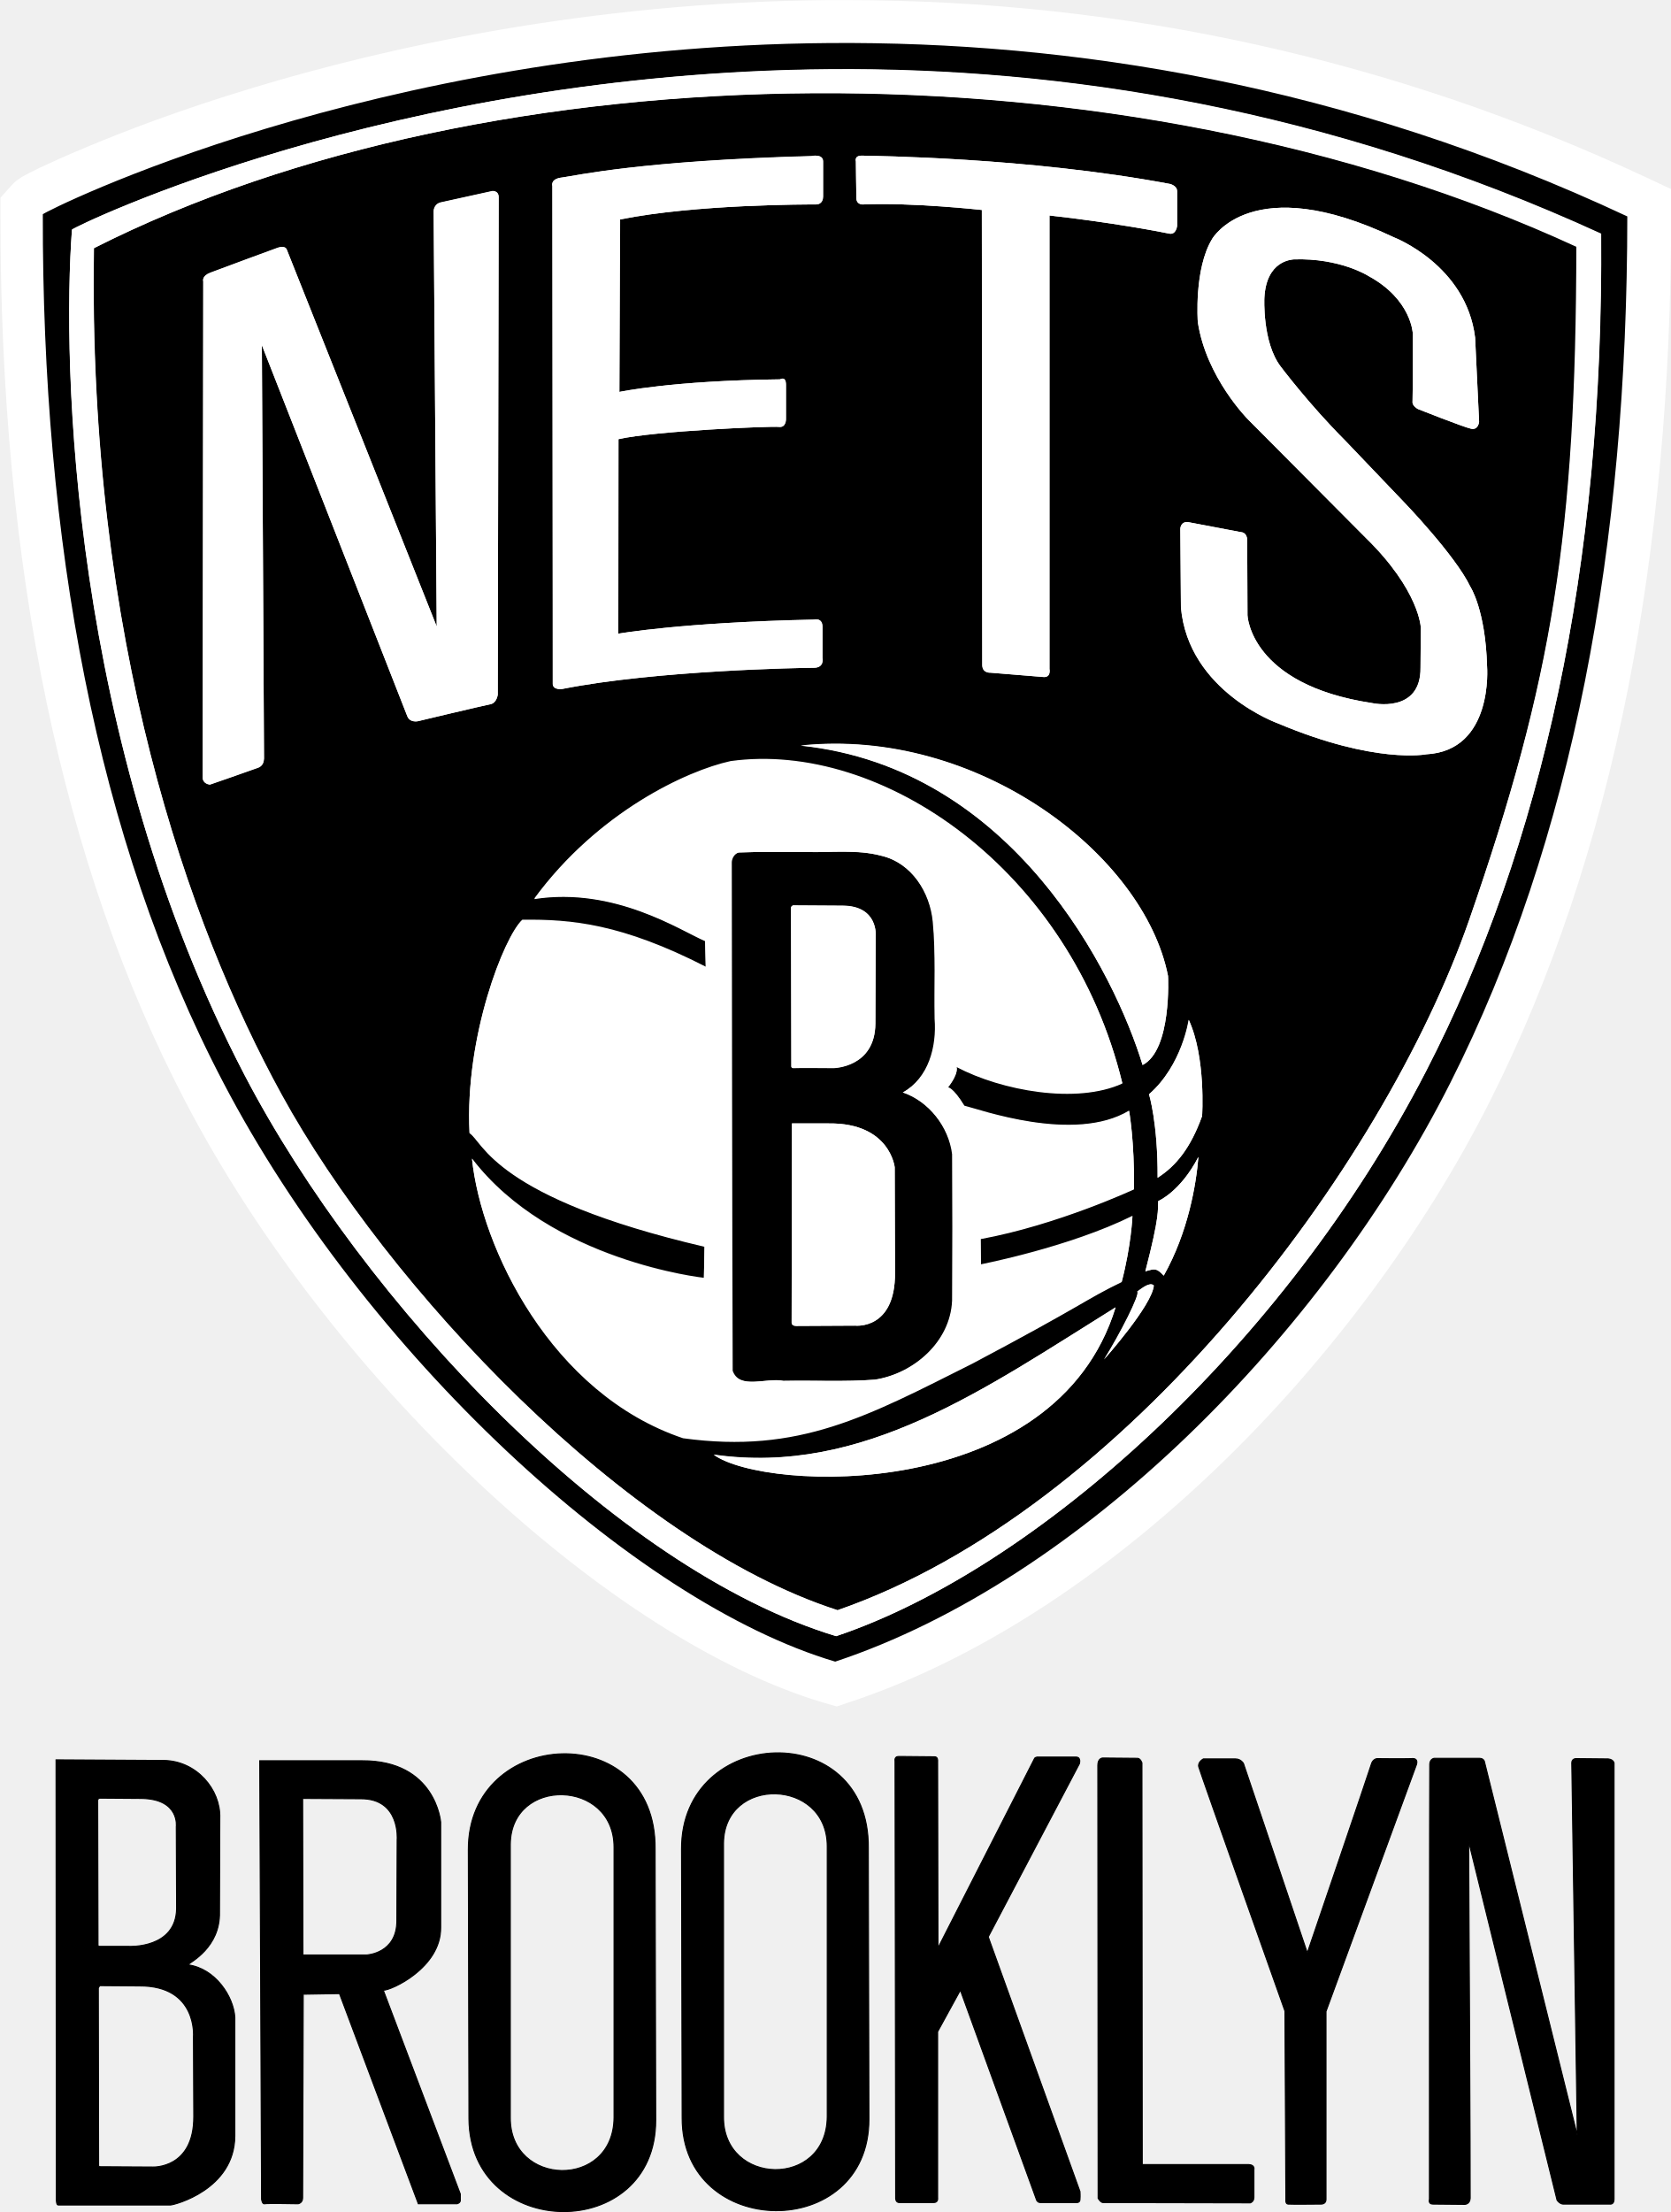
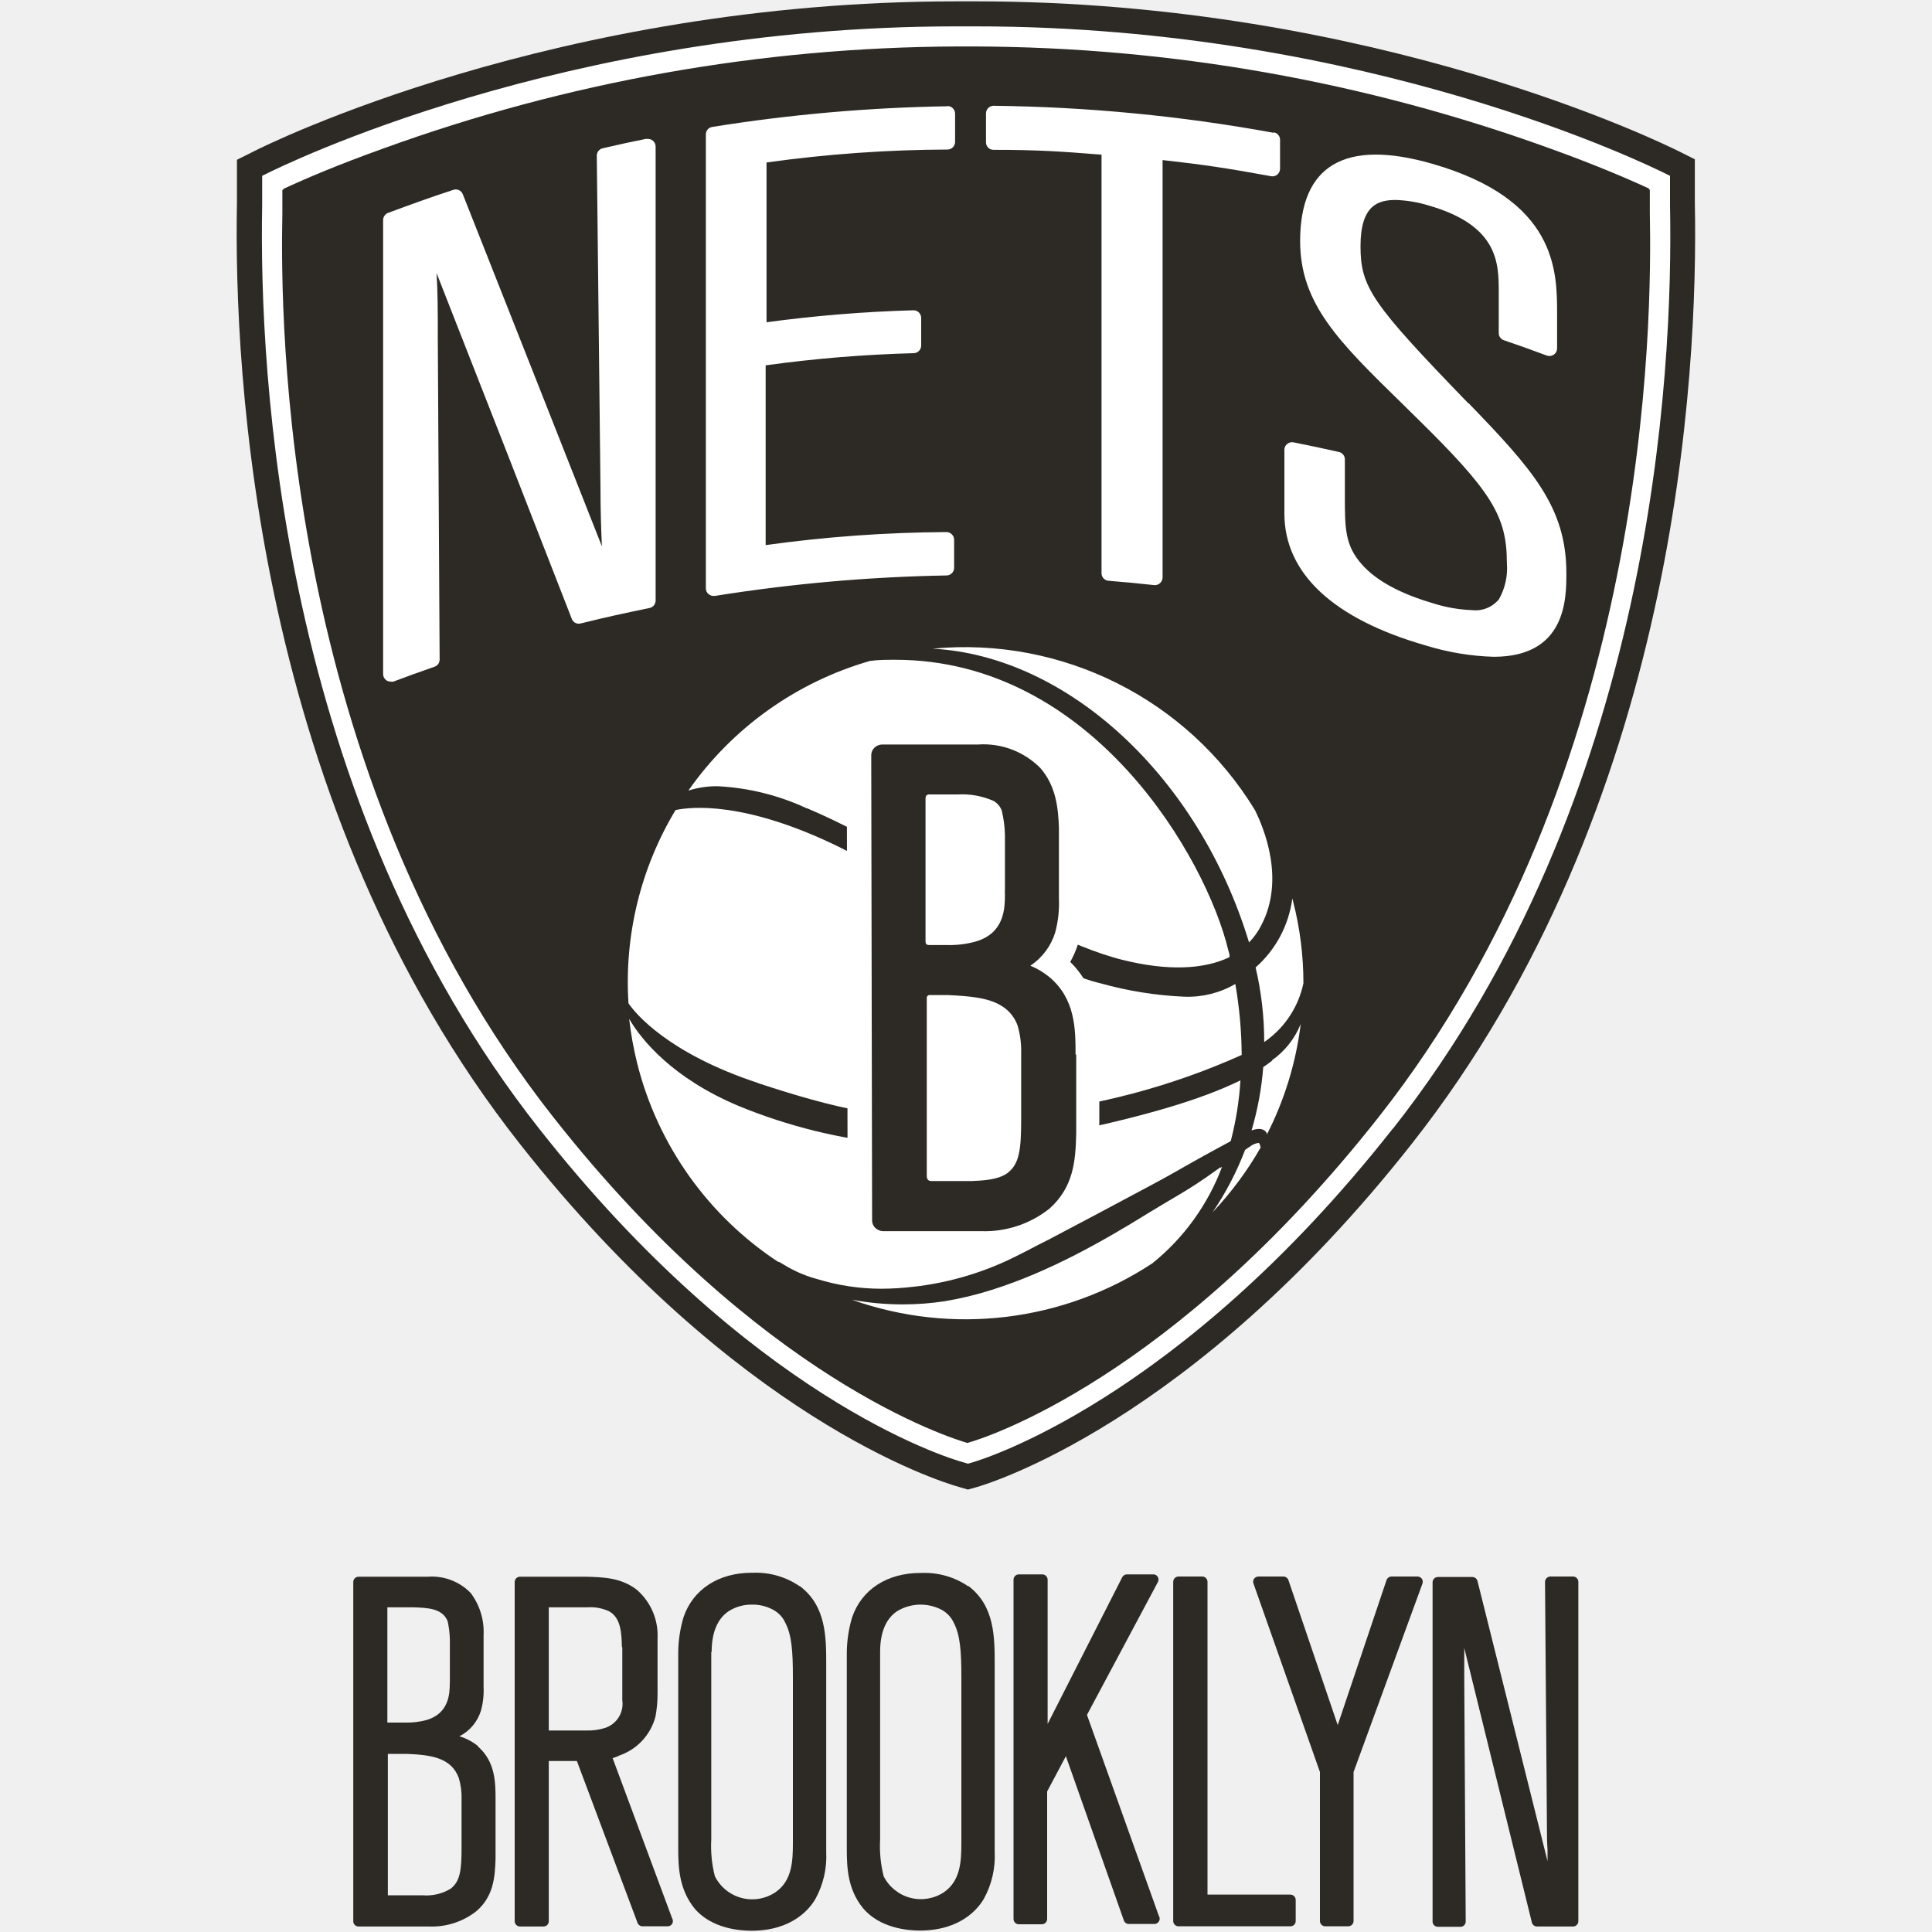
- <svg xmlns="http://www.w3.org/2000/svg" version="1.1" id="Layer_1" x="0px" y="0px" viewBox="0 0 544.5 720.9" style="enable-background:new 0 0 544.5 720.9;" xml:space="preserve">
-   <style type="text/css">
- 	.st0{fill:#FFFFFF;}
- 	.st1{stroke:#000000;stroke-width:0.32;}
- </style>
-   <g id="Group" transform="translate(-104.8416,-612.3698)">
-     <path class="st0" d="M380.1,626.4c76.9,0,164.8,14.1,255.3,56.5c0,106.9-17.6,203-57.7,282.4c-41.4,82-120.3,162-200.5,188.6   c-65.9-19.5-153.6-101-199.5-188.8c-41.7-79.6-59-177.2-58.8-282.9c1-1.1,107.4-54.7,256.4-55.8   C376.9,626.4,378.5,626.4,380.1,626.4 M380.1,612.4c-1.7,0-3.3,0-4.9,0c-78.9,0.6-145.6,15.8-187.6,28.5   c-24.3,7.3-43.1,14.6-54.5,19.4c-7,2.9-12,5.2-15,6.6c-6.2,3-7.7,3.9-9.5,5.9l-3.6,4l0,5.4c-0.2,115.1,20.1,212.5,60.4,289.4   c22.7,43.5,56.5,87.4,95.1,123.7c38.6,36.3,78.7,61.9,112.9,72l4.2,1.2l4.2-1.4c40.2-13.3,81.8-39.9,120.1-76.7   c35.7-34.3,67.1-76.5,88.5-118.9c20.1-39.8,35.3-85.1,45.1-134.5c9.3-47,14.1-98.9,14.1-154.2V674l-8.1-3.8   C559.4,631.8,471.5,612.4,380.1,612.4L380.1,612.4z" />
-     <path d="M135.5,693.2c-2.1,127.3,30.8,220.6,61.2,275.9c34.2,62.4,112.3,145.9,181.2,168c93.6-32.4,177.7-144,205.9-224.9   c27.4-78.8,34.9-126.2,35.2-219.5C470.3,624.2,265,627.7,135.5,693.2z M237.6,845.7c-0.9-2.3-47.4-120.9-47.4-120.9   s0.7,134.6,0.7,134.7c-0.1,0.1,0.2,2.2-1.9,3c-2.1,0.8-15.7,5.5-15.7,5.5s-2.4-0.1-2.4-2.4l0.2-161.6c0,0-0.6-1.7,2.3-2.8   c2.8-1.1,21.9-8.1,21.9-8.1s2.4-0.9,3,0.5c0.6,1.4,48.9,122.9,48.9,122.9l-1-135.2c0,0-0.1-2.4,2.3-3c2.4-0.5,16.8-3.7,16.8-3.7   c-0.1,0,2.1-0.3,2.1,2s-0.3,162.1-0.3,162.1s-0.3,2.8-2.4,3.2c-2.1,0.4-23.6,5.5-23.5,5.5C241.2,847.4,238.5,848,237.6,845.7z    M258.7,989.9c25.6,33.5,75.6,38.9,75.6,38.9l0.2-10.3c-68.6-16-72.2-34.3-76.6-37c-1.6-31.4,11.3-64,17.2-69.4   c16-0.2,32.4,1.3,59.8,15.3l-0.2-8.5c-8-3.4-29.5-17.7-55.7-13.7c20.8-28.3,49.8-41.7,64-44.8c49.2-6.8,110.7,35.2,127.7,104.9   c-14.8,6.8-39.2,2.4-54.1-5.4c0,0,1.1,1.8-2.8,6.8c0,0,1.6-0.2,5.4,6c4.7,1.1,35.8,12.4,53.7,1.6c0,0,1.8,9.8,1.6,25.5   c0,0-24.9,11.6-50,16.2l0.1,8.4c0,0,28.9-5.6,49.4-15.8c0,0-0.4,9.6-3.5,21.4c-12,5.8-11.7,7-48.7,26.6c-34.2,17-56.5,29.4-94.3,24   C284.5,1066.4,261.7,1018.8,258.7,989.9z M337.5,1086.4c48.7,7,88.6-21.6,131-48C448.9,1102.4,354.1,1098.6,337.5,1086.4z    M464.7,1055.4c5.1-8.1,12-21.6,10.8-22.1c1.7-1.2,4.1-3.2,5.4-2C480.5,1037.8,464.7,1055.4,464.7,1055.4z M484.2,1028.1   c-2.4-2.5-2.8-2.3-6-1.4c4.8-18.5,4-20,4.2-22.9c0,0,7.2-3,13.1-14.4C494.8,998.2,492.2,1013.9,484.2,1028.1z M496.7,976.1   c-3.7,10.3-8.4,16.2-14.5,20.1c0.1-17.8-2.8-27.2-2.8-27.2c10.8-9.5,12.9-24.3,12.9-24.3C498,957,496.7,976.1,496.7,976.1z    M492,782.5l17.4,3.3c0,0,1.9,0,2,2.5l0.1,24.6c0,0,0.8,22.6,40.6,28.6c0,0,16,3.6,15.8-11.6L568,817c0,0-0.3-12.1-18-29.4   l-38.3-38.5c0,0-13.7-13.7-16.4-31.8c0,0-1.3-17.3,4.7-27.1c0,0,12.9-22.5,59.2-0.5c0,0,23.6,9,26.5,32.7l1.3,27.4   c0,0-0.2,2.8-2.6,2.3c-2.4-0.5-17.3-6.4-17.3-6.4s-2-1-1.8-2.5c0.1-1.5,0.1-22,0.1-22s-0.3-11.2-14.5-18.9c0,0-9.2-5.9-24.3-5.4   c-0.6,0.1-9,0.3-9.6,12.6c0,0-0.7,14.4,5.3,22.3c0,0,9.3,12.4,21.1,24.2l19.1,20c0,0,16.7,17.3,21.6,27.5c0,0,5,7.5,5.5,26.1   c0,0,2.2,27.4-19.8,28.6c0,0-16.6,3.3-48.2-10c0,0-29.4-10.4-31.8-37.9l-0.2-25.6C489.6,784.9,489.5,782.4,492,782.5z M386,663.1   c2.9,0.1,53.9,0.5,100.2,9.2c0,0,2.4,0.5,2.4,2.4s0,11.3,0,11.3s-0.3,3-2.6,2.5c-2.3-0.5-19-3.7-39-5.9v147.8c0,0,0.6,2.9-2.1,2.6   l-17.2-1.4c0,0-2.5,0.2-2.6-2.4l-0.2-148.4c0,0-22.8-2.5-38.7-1.8c0,0-2.2,0.2-2.2-2.1c0-2.4-0.1-11.9-0.1-11.9   S383.3,663,386,663.1z M485.6,930.4c0,0,1.3,24.1-8.3,29c-9-29.5-42.1-96.8-111.4-104.1C423.6,849.3,477.8,890.9,485.6,930.4z    M373.2,665c0,2.6,0,10.7,0,11.4s-0.2,2.6-2.4,2.6c-2.1,0-39.1-0.1-63.8,4.9l-0.2,56.2c0,0,17.2-3.7,52.4-4.1c0,0,1.9-1.2,1.9,1.8   s0,10.9,0,10.9s0.2,3.1-2.3,2.8s-40.5,1.3-52.3,4l-0.1,63.4c0,0,20.6-3.7,63.8-4.6c0,0,2.8-0.8,2.8,2.4s0,10.1,0,10.1   s0.7,3.2-2.8,3.2s-51.2,0.8-82,6.9c0,0-3.1,0.5-3.1-1.7L284.9,673c0,0-0.8-2.4,3.3-2.8c4.2-0.5,25.8-5.5,81.2-6.9   C369.4,663.2,373.2,662.4,373.2,665z M360.3,1062.4c10-0.2,20,0.3,29.9-0.4c12.7-1.9,24.6-12.3,25.2-25.7c0.1-15.9,0.1-31.9,0-47.8   c-1.2-8.9-7.6-17.2-16.1-20.1c8.5-4.7,11.1-14.9,10.4-24c-0.3-10.5,0.3-21.1-0.6-31.6c-0.9-9.6-7-19.1-16.7-21.5   c-8.3-2.2-17-0.9-25.5-1.3c-7.1,0.1-14.2-0.1-21.2,0.2c-1.5,0.4-2.4,2.1-2.3,3.6c0.1,55.1,0.1,110.2,0.3,165.3   C345.9,1065.4,354.9,1061.2,360.3,1062.4z M396.5,992.8l0.1,34.4c0.1,18.7-13,17.2-13,17.2s-17.6,0.1-19.2,0.1   c-1.6,0-1.5-1.1-1.5-1.1l0.1-64.9h12.1C395,978.3,396.5,992.8,396.5,992.8z M363.4,907.5l16.2,0.1c11.7,0.1,10.7,10,10.7,10   l-0.1,28.4c-0.1,14.4-13.7,14.5-13.7,14.5s-12.1-0.1-12.9,0c-0.9,0.1-0.8-0.7-0.8-0.7s-0.1-50.7-0.1-51.5   C362.7,907.6,363.4,907.5,363.4,907.5z M375.2,626.4c-149,1.1-255.4,54.7-256.4,55.8c-0.2,105.7,17.1,203.3,58.8,282.9   c45.9,87.8,133.6,169.3,199.5,188.8c80.2-26.6,159.1-106.6,200.5-188.6c40.1-79.4,57.7-175.5,57.7-282.4   C542.9,639.6,453.2,625.8,375.2,626.4z M569.8,961.3c-46.5,90.4-127.6,162.5-192.4,184.3c-72.7-22-154.2-108.9-192.8-182.8   c-56.8-108.9-59.6-232.1-56.3-275.6c1-1.1,103.7-51.2,247.2-52.3c75.2-0.6,161.8,12.6,251.3,53.6   C627.7,796.8,607.5,888.1,569.8,961.3z" />
-     <path class="st1" d="M166.1,1252.7c0.7-0.8,10.6-5.6,10.3-17.2l0.1-30.7c0.3-9.2-7.6-18.6-18.3-18.7l-35.1-0.2l0.1,143.4   c0,0,0,1.7,0.6,1.7s36.6,0,36.6,0c1.2,0,20.9-5,21-22.5v-38.7C181,1263.1,175.1,1253.9,166.1,1252.7z M136.8,1246.2   c0,0-0.1-46-0.1-46.9s0.5-0.7,0.5-0.9l13.8,0.1c12.5,0.2,11.3,9.2,11.3,9.2l0.1,26.7c-0.2,13.1-15.5,12.3-15.5,12.3s-8.8,0-9.5,0   S136.8,1246.2,136.8,1246.2z M154.7,1318.6c0,0-16.9-0.1-17.3-0.1c-0.5,0-0.4-0.6-0.4-0.6l-0.1-57.4c0,0-0.1-0.3,0.5-1l12.9,0.1   c19-0.1,17.6,16.6,17.6,16.6l0.1,25.9C168.1,1319.2,154.7,1318.6,154.7,1318.6z M248.5,1240.6v-34.4c0,0-1.6-20.1-25.6-20h-33.4   l0.6,142.9c0,0,0.2,1.7,1,1.5s10.9,0,10.9,0s1.5-0.2,1.5-1.9c0-1.7,0.2-66.4,0.2-66.4l11.8-0.2l25.7,68.5h12.6c0,0,1-0.2,1.1-1   v-2.2l-25.1-66.4C232.3,1261.1,248.6,1253.7,248.5,1240.6z M203.6,1249.5l-0.1-51l18.9,0.1c13-0.1,11.9,13.3,11.9,13.3l-0.1,26.3   c0.1,10.9-9.9,11.3-9.9,11.3L203.6,1249.5L203.6,1249.5z M257.5,1215.3l0.2,87.6c0.3,39.9,61,40.6,60.9,0.4l-0.2-88.4   C318.8,1172.1,257.3,1175,257.5,1215.3z M305,1302.5c-0.2,23.5-34,22.5-33.8,0v-89.1l0,0c0.2-22,33.8-21.3,33.8,1V1302.5z    M327,1215l0.2,87.6c-0.1,39.9,61,40.6,60.9,0.4l-0.2-88.4C388.3,1171.8,326.8,1174.7,327,1215z M374.5,1302.2   c-0.2,23.5-34,22.5-33.8,0v-89.1c0.2-22,33.8-21.3,33.8,1V1302.2z M456.9,1326.6c0,0,0.1,1.4,0,2.6c0,1.2-1.3,1-1.3,1H444   c-1.2,0-1.4-1.2-1.4-1.2l-24.7-68l-7.4,13.5v54.1c0.2,2-1.6,1.5-1.7,1.6c0,0-9.2,0-10.8,0c-1.3,0-1.2-1.5-1.2-1.5l-0.2-142.2   c-0.3-2.1,1.4-1.6,1.6-1.7l10.7,0.1h0.6c1.2,0,1,1.5,1,1.5l0.1,60.8l31.4-61.6c0.1-0.4,0.5-0.5,0.9-0.6h12.7c1.8,0,1.1,2.2,1.1,2.2   l-29.7,56.4L456.9,1326.6z M513.6,1319.4v9.1c0,1.5-1.2,1.8-1.2,1.8l-48-0.1c-0.8,0-1.6-1.4-1.6-1.4l-0.1-141.1   c0-2.4,1.6-2.4,1.6-2.4l11.2,0.1l0,0c1.1-0.1,1.6,1.5,1.6,1.5l0.1,130.9h34.7C514,1317.9,513.6,1319.4,513.6,1319.4z M566.5,1187.7   l-29.4,80.2v61.3c0,1.5-1.5,1.5-1.5,1.5s-10,0.1-10.9,0c-0.9-0.1-0.7-1.5-0.7-1.5l-0.3-61.4c0,0-27.7-78-28.1-79.6s1.5-2.6,1.5-2.6   h10.5c1.8,0,2.6,1.5,2.6,1.5l20.8,61.7c0,0,20.2-59.2,20.8-61.3c0.5-2,2-2,2-2s8.4,0.1,11.1,0   C567.6,1185.2,566.5,1187.7,566.5,1187.7z M631,1187v142.1c0,1.9-1.4,1.6-1.4,1.6h-15.3c-1.1-0.1-1.9-1.3-1.9-1.3l-28.8-116.8   c0,0,0.6,114.2,0.5,116.2s-1.8,2-1.8,2s-8.8-0.1-10.4-0.1s-1.1-1.6-1.1-1.6s0-140,0.1-141.8s1.5-1.9,1.5-1.9h14.7l0,0   c1.6,0,1.7,1.3,1.7,1.3l30.2,121.5l-1.8-121.3c0-1.5,1.5-1.4,1.5-1.4l10.4,0.1C630.9,1185.8,631,1187,631,1187z" />
-     <path class="st0" d="M421.8,1056.8c37-19.6,36.7-20.8,48.7-26.6c3.1-11.9,3.5-21.4,3.5-21.4c-20.5,10.2-49.4,15.8-49.4,15.8   l-0.1-8.4c25.1-4.6,50-16.2,50-16.2c0.2-15.7-1.6-25.5-1.6-25.5c-17.9,10.7-49-0.5-53.7-1.6c-3.7-6.2-5.4-6-5.4-6   c3.9-5,2.8-6.8,2.8-6.8c14.8,7.8,39.2,12.2,54.1,5.4c-16.9-69.7-78.5-111.7-127.7-104.9l0,0c-14.2,3.1-43.2,16.4-64,44.8   c26.2-4.1,47.7,10.3,55.7,13.7l0.2,8.5c-27.4-14-43.8-15.5-59.8-15.3c-5.9,5.4-18.8,38-17.2,69.4c4.4,2.7,8,21,76.6,37l-0.2,10.3   c0,0-50.1-5.3-75.6-38.9c3,28.9,25.7,76.5,68.8,91C365.4,1086.3,387.7,1073.9,421.8,1056.8z M343.2,893.8L343.2,893.8   c-0.1-1.5,0.7-3.2,2.3-3.6c7-0.3,14.2-0.1,21.2-0.2c8.5,0.3,17.2-1,25.5,1.3c9.8,2.3,15.8,11.9,16.7,21.5c1,10.5,0.4,21.1,0.6,31.6   c0.7,9-1.9,19.3-10.4,24c8.5,2.9,15,11.2,16.1,20.1c0.1,15.9,0.1,31.9,0,47.8c-0.6,13.4-12.5,23.7-25.2,25.7   c-9.9,0.8-19.9,0.2-29.9,0.4c-5.4-1.1-14.4,3-16.8-3.3C343.4,1004,343.3,948.9,343.2,893.8z M468.5,1038.5   c-19.6,63.9-114.3,60.1-131,48l0,0C386.2,1093.4,426.1,1064.8,468.5,1038.5z M375,978.5c20-0.2,21.5,14.3,21.5,14.3l0.1,34.4   c0.1,18.7-13,17.2-13,17.2s-17.6,0.1-19.2,0.1s-1.5-1.1-1.5-1.1l0.1-64.9H375z M264.6,841.9c-2.2,0.4-23.6,5.5-23.5,5.5   s-2.6,0.7-3.5-1.6s-47.4-120.9-47.4-120.9s0.7,134.6,0.7,134.7c-0.1,0.1,0.2,2.2-1.9,3c-2.1,0.8-15.7,5.5-15.7,5.5   s-2.4-0.1-2.4-2.4l0,0l0.2-161.6c0,0-0.6-1.7,2.3-2.8c2.8-1.1,21.9-8.1,21.9-8.1s2.4-0.9,3,0.5s48.9,122.9,48.9,122.9l-1-135.2   c0,0-0.1-2.4,2.3-3c2.4-0.5,16.8-3.7,16.8-3.7c-0.1,0,2.1-0.3,2.1,2s-0.3,162.1-0.3,162.1S266.8,841.5,264.6,841.9z M362.8,959.8   c0,0-0.1-50.7-0.1-51.5c0-0.7,0.7-0.9,0.7-0.9l16.2,0.1c11.7,0.1,10.7,10,10.7,10l-0.1,28.4c-0.1,14.4-13.7,14.5-13.7,14.5   s-12.1-0.1-12.9,0C362.7,960.5,362.8,959.8,362.8,959.8z M481,1031.3c-0.5,6.4-16.2,24.1-16.2,24.1c5.1-8.1,12-21.6,10.8-22.1   C477.3,1032.1,479.7,1030.1,481,1031.3z M365.9,855.4c57.6-6,111.9,35.5,119.7,75.1l0,0c0,0,1.3,24.1-8.3,29   C468.3,929.9,435.3,862.7,365.9,855.4z M495.5,989.4c-0.7,8.8-3.3,24.5-11.3,38.7c-2.4-2.5-2.8-2.3-6-1.4c4.8-18.5,4-20,4.2-22.9   l0,0C482.4,1003.8,489.6,1000.8,495.5,989.4z M626.7,688.6c-89.5-41-176.1-54.2-251.3-53.6l0,0c-143.5,1-246.2,51.2-247.1,52.2   c-3.2,43.5-0.5,166.7,56.3,275.6c38.5,73.9,120.1,160.8,192.8,182.8c64.8-21.7,145.9-93.9,192.4-184.3   C607.5,888.1,627.7,796.8,626.7,688.6z M583.7,912.3c-28.2,80.9-112.3,192.5-205.9,224.9c-68.8-22.2-147-105.7-181.2-168   c-30.3-55.3-63.2-148.6-61.2-275.9c129.5-65.6,334.8-69,483.3-0.5C618.5,786.1,611.1,833.5,583.7,912.3z M369.4,663.2   c0,0,3.7-0.8,3.7,1.8s0,10.7,0,11.4s-0.2,2.6-2.4,2.6c-2.1,0-39.1-0.1-63.8,4.9l-0.2,56.2c0,0,17.2-3.7,52.4-4.1   c0,0,1.9-1.2,1.9,1.8s0,10.9,0,10.9s0.2,3.1-2.3,2.8s-40.5,1.3-52.3,4l-0.1,63.4c0,0,20.6-3.7,63.8-4.6c0,0,2.8-0.8,2.8,2.4   s0,10.1,0,10.1s0.7,3.2-2.8,3.2s-51.2,0.8-82,6.9c0,0-3.1,0.5-3.1-1.7L284.9,673c0,0-0.8-2.4,3.3-2.8   C292.4,669.6,314.1,664.7,369.4,663.2z M492.4,944.8c5.6,12.2,4.3,31.3,4.3,31.3c-3.7,10.3-8.4,16.2-14.5,20.1   c0.1-17.8-2.8-27.2-2.8-27.2C490.3,959.5,492.4,944.8,492.4,944.8L492.4,944.8z M383.8,664.9c0,0-0.6-1.9,2.1-1.8   c2.9,0.1,53.9,0.5,100.2,9.2c0,0,2.4,0.5,2.4,2.4s0,11.3,0,11.3s-0.3,3-2.6,2.5c-2.3-0.5-19-3.7-39-5.9v147.8c0,0,0.6,2.9-2.1,2.6   l-17.2-1.4c0,0-2.5,0.2-2.6-2.4l0,0l-0.1-148.4c0,0-22.8-2.5-38.7-1.8c0,0-2.2,0.2-2.2-2.1C383.9,674.5,383.8,664.9,383.8,664.9z    M489.6,784.9c0,0-0.1-2.5,2.4-2.4l17.4,3.3c0,0,1.9,0,2,2.5l0.1,24.6c0,0,0.8,22.6,40.6,28.6c0,0,16,3.6,15.8-11.6L568,817   c0,0-0.3-12.1-18-29.4l-38.3-38.5c0,0-13.7-13.7-16.4-31.8c0,0-1.3-17.3,4.7-27.1c0,0,12.9-22.5,59.2-0.5c0,0,23.6,9,26.5,32.7   l1.3,27.4c0,0-0.2,2.8-2.6,2.3c-2.4-0.5-17.3-6.4-17.3-6.4s-2-1-1.8-2.5c0.1-1.5,0.1-22,0.1-22s-0.3-11.2-14.5-18.9   c0,0-9.2-5.9-24.3-5.4c-0.6,0.1-9,0.3-9.6,12.6c0,0-0.7,14.4,5.3,22.3c0,0,9.3,12.4,21.1,24.2l19.1,20c0,0,16.7,17.3,21.6,27.5   c0,0,5,7.5,5.5,26.1c0,0,2.2,27.4-19.8,28.6c0,0-16.6,3.3-48.2-10c0,0-29.4-10.4-31.8-37.9L489.6,784.9z" />
+ <svg xmlns="http://www.w3.org/2000/svg" id="Layer_1" data-name="Layer 1" viewBox="0 0 200 200">
+   <defs>
+     <style>.cls-1{fill:none;}.cls-2{fill:#2d2a26;}.cls-3{clip-path:url(#clip-path);}.cls-4{fill:#fff;}</style>
+     <clipPath id="clip-path">
+       <rect class="cls-1" x="24.52" y="0.14" width="150.96" height="199.73" />
+     </clipPath>
+   </defs>
+   <g id="NETS">
+     <path class="cls-2" d="M46.56,174.23c0,1.09-.07,3.12-2.38,3.82a7.72,7.72,0,0,1-2.24.27H40.1V166.39h2.68c1.49.05,3,.09,3.56,1.43a10.35,10.35,0,0,1,.23,1.9v4.19c0,.09,0,.19,0,.32m-6.41,7.33h1.92c2.5.1,4.64.37,5.42,2.51a7,7,0,0,1,.28,2.21v5c0,2.37-.16,3.48-1.12,4.23a4.8,4.8,0,0,1-2.92.69H40.15V181.56Zm9.31-.82a5.79,5.79,0,0,0-1.91-1,4.44,4.44,0,0,0,2.23-2.66,7.84,7.84,0,0,0,.27-2.46v-5.34a6.69,6.69,0,0,0-1.33-4.37,5.61,5.61,0,0,0-4.43-1.69H37.12a.55.55,0,0,0-.55.55v35.12a.54.54,0,0,0,.55.54h7.3a7.43,7.43,0,0,0,4.95-1.63c1.69-1.52,1.87-3.36,1.93-5.43v-6c0-1.8,0-4-1.84-5.59" />
+     <path class="cls-2" d="M64.42,170.52V176a2.62,2.62,0,0,1-1.77,2.87,5.75,5.75,0,0,1-1.91.27H56.81V166.39h4a4.56,4.56,0,0,1,2.26.42c1.21.69,1.27,2.23,1.31,3.71m-1,11.49a3.63,3.63,0,0,0,.76-.29,5.82,5.82,0,0,0,3.71-4,12.48,12.48,0,0,0,.22-2.37v-5.51c0-.07,0-.16,0-.26a6.24,6.24,0,0,0-2.14-5c-1.63-1.26-3.42-1.31-5.31-1.36H53.83a.55.55,0,0,0-.55.55v35.12a.55.55,0,0,0,.55.54h2.44a.54.54,0,0,0,.54-.54V182.3h2.91L66,199.06a.55.55,0,0,0,.51.35h2.61a.54.54,0,0,0,.54-.54.56.56,0,0,0-.09-.31L63.42,182Z" />
+     <path class="cls-2" d="M73.67,171c0-2,.6-3.45,1.79-4.23a4.4,4.4,0,0,1,2.39-.66,4.36,4.36,0,0,1,2.1.49A2.85,2.85,0,0,1,81.3,168c.66,1.28.78,2.91.78,5.67v17.1c0,1.92-.09,3.9-1.77,5.09A4.32,4.32,0,0,1,74,194.22a12.64,12.64,0,0,1-.37-3.81V171Zm9.13-6.78A8,8,0,0,0,78,162.81h-.17c-3.45,0-6.09,1.72-7.07,4.6a13.16,13.16,0,0,0-.55,3.7v.05c0,.16,0,.28,0,.38v19.84c0,2,.11,4.2,1.67,6.16,1.76,2.11,4.71,2.33,5.9,2.33,4.27,0,6.06-2.31,6.63-3.29a9.12,9.12,0,0,0,1.12-4.86v-19.4c0-2.83,0-6.05-2.71-8.11" />
+     <path class="cls-2" d="M91.11,171c0-2,.59-3.45,1.79-4.23a4.7,4.7,0,0,1,4.49-.17,2.9,2.9,0,0,1,1.35,1.4c.66,1.28.78,2.91.78,5.67v17.1c0,1.92-.09,3.9-1.77,5.09a4.32,4.32,0,0,1-6.27-1.62,12.6,12.6,0,0,1-.37-3.81V171Zm9.13-6.78a8,8,0,0,0-4.79-1.39h-.16c-3.46,0-6.1,1.72-7.08,4.6a13.16,13.16,0,0,0-.55,3.7v0c0,.16,0,.29,0,.39v19.84c0,2,.09,4.2,1.66,6.15,1.76,2.12,4.71,2.34,5.89,2.34,4.28,0,6.07-2.31,6.64-3.29a9.12,9.12,0,0,0,1.12-4.86v-19.4c0-2.83,0-6.05-2.71-8.11" />
+     <path class="cls-2" d="M112.51,177.55l7.35-13.77a.53.53,0,0,0,0-.53.52.52,0,0,0-.47-.27h-2.73a.54.54,0,0,0-.49.3l-7.72,15.18V163.53a.55.55,0,0,0-.55-.55h-2.43a.55.55,0,0,0-.55.55v35.12a.55.55,0,0,0,.55.55h2.39a.55.55,0,0,0,.54-.55v-13.2l1.94-3.65,6,17a.54.54,0,0,0,.51.37h2.65a.55.55,0,0,0,.55-.55.53.53,0,0,0-.09-.3l-7.44-20.8Z" />
+     <path class="cls-2" d="M133.61,196.13H125V163.75a.55.55,0,0,0-.55-.55H122a.55.55,0,0,0-.55.55v35.12a.55.55,0,0,0,.55.54h11.59a.54.54,0,0,0,.54-.54v-2.19a.55.55,0,0,0-.54-.55" />
+     <path class="cls-2" d="M146.74,163.2h-2.69a.56.56,0,0,0-.52.38l-5.05,15-5.1-15a.56.56,0,0,0-.52-.38h-2.59a.59.59,0,0,0-.45.23.55.55,0,0,0-.06.5l6.88,19.51v15.43a.55.55,0,0,0,.55.54h2.38a.55.55,0,0,0,.55-.54V183.44l7.13-19.5a.58.58,0,0,0-.06-.51.59.59,0,0,0-.45-.23" />
+     <g class="cls-3">
+       <path class="cls-2" d="M162.88,163.2h-2.39a.56.56,0,0,0-.39.17.55.55,0,0,0-.16.38l.2,25.64c0,.66,0,1.3.06,2.08,0,.39,0,.8,0,1.2l-7.25-29a.56.56,0,0,0-.53-.42h-3.58a.55.55,0,0,0-.54.55v35.12a.54.54,0,0,0,.54.54h2.34a.51.51,0,0,0,.39-.16.55.55,0,0,0,.16-.39l-.15-25v-3.31l7,28.42a.54.54,0,0,0,.53.41h3.73a.55.55,0,0,0,.55-.54V163.75a.55.55,0,0,0-.55-.55" />
+       <path class="cls-2" d="M175.45,21c0-1.61,0-2.51,0-2.51v-2l-1.78-.89C172.43,15,142.51.14,101,.14H99C57.51.14,27.56,15,26.31,15.65l-1.78.89v2s0,.9,0,2.41c-.34,17.69,1.83,62.59,29.3,97.48C76.12,146.72,97,153.29,99.31,153.94l.89.26.89-.25c.9-.26,22.17-6.46,45.06-35.55C173.64,83.5,175.8,38.65,175.45,21" />
+     </g>
+     <path class="cls-4" d="M100.2,149.39c-1.69-.48-21.57-6.59-42.92-33.74C29.14,79.91,29,33.11,29.23,22.09c0-1.55,0-2.43,0-2.43l.09,0v-.1l.63-.29c1.49-.68,4.82-2.14,9.65-3.87A176.21,176.21,0,0,1,99.05,4.81h1.89a176.43,176.43,0,0,1,59.38,10.51c4.88,1.75,8.25,3.23,9.75,3.91l.63.29v.1l.09,0s0,.88,0,2.43c.22,11,.1,57.82-28.05,93.56-21.41,27.2-40.89,33.29-42.52,33.74m44-32.54c26.89-34.16,29-78.16,28.66-95.49,0-1.61,0-2.5,0-2.5V18.2l-.59-.29C171,17.29,141.74,2.73,101,2.73H99C58.28,2.73,29,17.29,27.73,17.91l-.59.29v.66s0,.89,0,2.4c-.33,17.39,1.8,61.45,28.68,95.59,21.72,27.61,41.86,34,44.08,34.58l.3.09.29-.08c.86-.24,21.35-6.23,43.68-34.59" />
+     <path class="cls-4" d="M152,41.75c-10-10.34-11.16-12-11.16-16.27s1.85-4.78,3.65-4.78a13,13,0,0,1,3.43.58c7.23,2.08,7.23,6,7.23,9v4.2a.78.78,0,0,0,.53.74c1.75.6,2.63.91,4.45,1.59a.8.8,0,0,0,.72-.1.77.77,0,0,0,.34-.64V32.51c0-4.43,0-11.85-12.94-15.56-9.05-2.6-13.66.18-13.66,8,0,6.52,4,10.42,10.62,16.89l1.33,1.31c7.86,7.7,9.45,10.25,9.45,15.12a6.54,6.54,0,0,1-.81,3.75,3.12,3.12,0,0,1-2.79,1.14,15,15,0,0,1-3.95-.68c-3.43-1-5.93-2.34-7.41-4-1.81-2-1.81-3.76-1.81-7.2V47.56a.78.78,0,0,0-.61-.77c-1.93-.43-2.86-.63-4.71-1a.79.79,0,0,0-.65.17.74.74,0,0,0-.29.6v6.6c0,6.2,5.07,10.92,14.67,13.67a26.3,26.3,0,0,0,7,1.16h0c7.52,0,7.52-6.06,7.52-8.65,0-6.82-3.47-10.72-10.12-17.6Zm-20.14-28a172.24,172.24,0,0,0-29-2.8.79.79,0,0,0-.79.78v3a.77.77,0,0,0,.77.78c4.55,0,6.89.16,11.19.5V59.34a.78.78,0,0,0,.72.78c1.89.16,2.82.24,4.73.45h.08a.77.77,0,0,0,.52-.2.78.78,0,0,0,.27-.59V16.57c4.31.48,6.68.84,11.23,1.67a.76.76,0,0,0,.65-.17.78.78,0,0,0,.28-.6v-3a.78.78,0,0,0-.64-.77ZM98.09,11a171.55,171.55,0,0,0-24.36,2.14.78.78,0,0,0-.66.77v47a.74.74,0,0,0,.28.59.74.74,0,0,0,.51.19H74a171.35,171.35,0,0,1,24-2.12.79.79,0,0,0,.77-.78V55.87a.78.78,0,0,0-.24-.56.8.8,0,0,0-.56-.23,141.18,141.18,0,0,0-18.71,1.35V37.82a138.55,138.55,0,0,1,15.35-1.26.79.79,0,0,0,.75-.79V32.91a.79.79,0,0,0-.81-.79,143.15,143.15,0,0,0-15.2,1.24V16.82a138.84,138.84,0,0,1,18.75-1.34.79.79,0,0,0,.77-.79V11.76a.8.8,0,0,0-.24-.56.75.75,0,0,0-.56-.22ZM67,14.35c-1.87.38-2.78.57-4.61,1a.78.78,0,0,0-.61.77l.38,34.21c0,2.27.06,4.36.15,6.23C57.64,44.74,52.82,32.5,47.91,20.11a.78.78,0,0,0-1-.45c-2.73.9-4,1.37-6.74,2.38a.8.8,0,0,0-.51.74v47a.8.8,0,0,0,.34.65.79.79,0,0,0,.45.13.65.65,0,0,0,.27,0c1.66-.62,2.5-.93,4.26-1.54a.78.78,0,0,0,.53-.74q-.1-16.7-.19-33.38c0-2.93,0-4.56-.13-6.64,4.83,12.28,9.52,24.3,14,35.8a.77.77,0,0,0,.92.48c2.86-.71,4.26-1,7.13-1.6a.79.79,0,0,0,.63-.77v-47a.79.79,0,0,0-.29-.61.76.76,0,0,0-.65-.16Z" />
+     <path class="cls-4" d="M126.36,120.82l-1.41,1c-1.31.92-2.6,1.69-4,2.51l-2,1.2c-4.68,2.9-10.28,6.11-16.29,8a35.43,35.43,0,0,1-4.91,1.18,28.66,28.66,0,0,1-4.15.32h-.27a28.72,28.72,0,0,1-5.14-.48,35.19,35.19,0,0,0,31.1-3.77,23.36,23.36,0,0,0,7.22-10l-.21.15ZM94.53,133.21a31.52,31.52,0,0,0,11.06-3.37c.55-.27,1.09-.55,1.63-.84l1.38-.7c3.19-1.68,6.61-3.49,10.77-5.72,1.46-.78,2.92-1.62,4.33-2.42l1.66-.92c.64-.35,1.24-.67,1.85-1l.2-.13a32.84,32.84,0,0,0,1-6.27c-4.07,2-10.2,3.83-19.19,5.63a55.72,55.72,0,0,1-32.8-3c-6.75-2.84-10-6.78-11.29-9a36.22,36.22,0,0,0,.84,4.64,34.72,34.72,0,0,0,14.63,20.55l0-.06,1,.59a13.07,13.07,0,0,0,3,1.22,22.69,22.69,0,0,0,6.62,1,28.57,28.57,0,0,0,3.36-.21Zm35.85-14.75c0-.14-.06-.14-.13-.14a1.76,1.76,0,0,0-.85.37l-.27.18a2.49,2.49,0,0,0-.24.17,31.28,31.28,0,0,1-3.36,6.45,35.13,35.13,0,0,0,5-6.75h-.05l-.06-.28Zm1.34-8.68-.36.27-.59.42a31.64,31.64,0,0,1-1.21,6.55c1.1-.39,1.48.06,1.59.31l0,.11a34.35,34.35,0,0,0,3.5-11.44,8.46,8.46,0,0,1-3,3.78Zm-.85-1.91.26-.18a9.83,9.83,0,0,0,3.8-5.91,34,34,0,0,0-1.06-8.43l-.09-.34a11.5,11.5,0,0,1-3.8,7.14,33.52,33.52,0,0,1,.89,7.72Zm-52.44,4.24c8.3,2.74,12.91,3.61,19,3.61,2.21,0,4.73-.12,7.91-.39a73.69,73.69,0,0,0,23.2-6.12,44.72,44.72,0,0,0-.66-7.35,9.76,9.76,0,0,1-5.24,1.32,38.36,38.36,0,0,1-8.69-1.38c-4.83-1.14-11.73-5.25-17.82-8.88-3.34-2-6.5-3.87-9.1-5.16-9.95-4.91-15.6-4.23-17.1-3.9a34.53,34.53,0,0,0-4.87,20c.67,1,4.06,5.17,13.41,8.25Zm5.09-28.45C86.9,85.07,91.33,87.45,96,90c7.4,4,15,8.09,20.22,9.37,4.61,1.15,8.4,1,11.06-.29l0-.15c0-.19-.08-.38-.13-.57-2.25-9.42-14-30.06-34.48-30.06-.86,0-1.73,0-2.61.12a34.66,34.66,0,0,0-18.8,13.42,9.73,9.73,0,0,1,3.05-.45,24.84,24.84,0,0,1,9.23,2.3Zm45.78,13.9a7.14,7.14,0,0,0,1.28-1.8c2.47-4.74.25-10.05-.67-11.9A35.18,35.18,0,0,0,96.54,67.15c14,.75,27.57,13.28,32.76,30.41Z" />
+     <path class="cls-4" d="M113.79,108.85c0-2.55,0-6.33-3-9.27a10.35,10.35,0,0,0,.81-1.86,12.77,12.77,0,0,0,.52-4.27V86.33c-.08-2.61-.48-5.37-2.61-7.76-1.91-2.16-4.79-3.29-8.33-3.29l-9.52,0a4,4,0,0,0-4,4l.09,46.08a3.9,3.9,0,0,0,1.87,3.35,4.21,4.21,0,0,0,2.16.6h9.69a13,13,0,0,0,8.71-3l0,0c3.2-2.87,3.54-6.25,3.62-9.48v0l0-7.94Z" />
+     <path class="cls-2" d="M101,97.47a10.15,10.15,0,0,1-3,.36H96.2c-.3,0-.39-.14-.39-.37s0-14.81,0-14.81c0-.24.09-.38.34-.41h3a8.11,8.11,0,0,1,3.7.67,1.91,1.91,0,0,1,.85,1,11.6,11.6,0,0,1,.33,2.51l0,5.73a2.63,2.63,0,0,0,0,.44c0,1.48-.07,4-3,4.87m3.35,23.92c-.72.51-1.58.81-3.8.88H96.42c-.35,0-.48-.21-.48-.53,0-2.81,0-18.26,0-18.39a.29.29,0,0,1,.33-.33l1.91,0c2,.1,4.13.24,5.5,1.12a3.89,3.89,0,0,1,1.67,2.06,9.46,9.46,0,0,1,.36,2.9v6.81c0,3.11-.19,4.57-1.37,5.49m7-12.22c0-2.58,0-5.73-2.68-8a7.67,7.67,0,0,0-2-1.2,6.38,6.38,0,0,0,2.57-3.43,11.59,11.59,0,0,0,.39-3.52l0-7.32c-.07-2-.29-4.33-1.93-6.2a8.29,8.29,0,0,0-6.44-2.43l-9.93,0a1.19,1.19,0,0,0-.8.33,1.09,1.09,0,0,0-.33.79l.09,48.08a1.09,1.09,0,0,0,.54,1,1.13,1.13,0,0,0,.63.18l10.1,0a10.78,10.78,0,0,0,7.11-2.35c2.43-2.2,2.68-4.8,2.75-7.72l0-8.22Z" />
  </g>
</svg>
